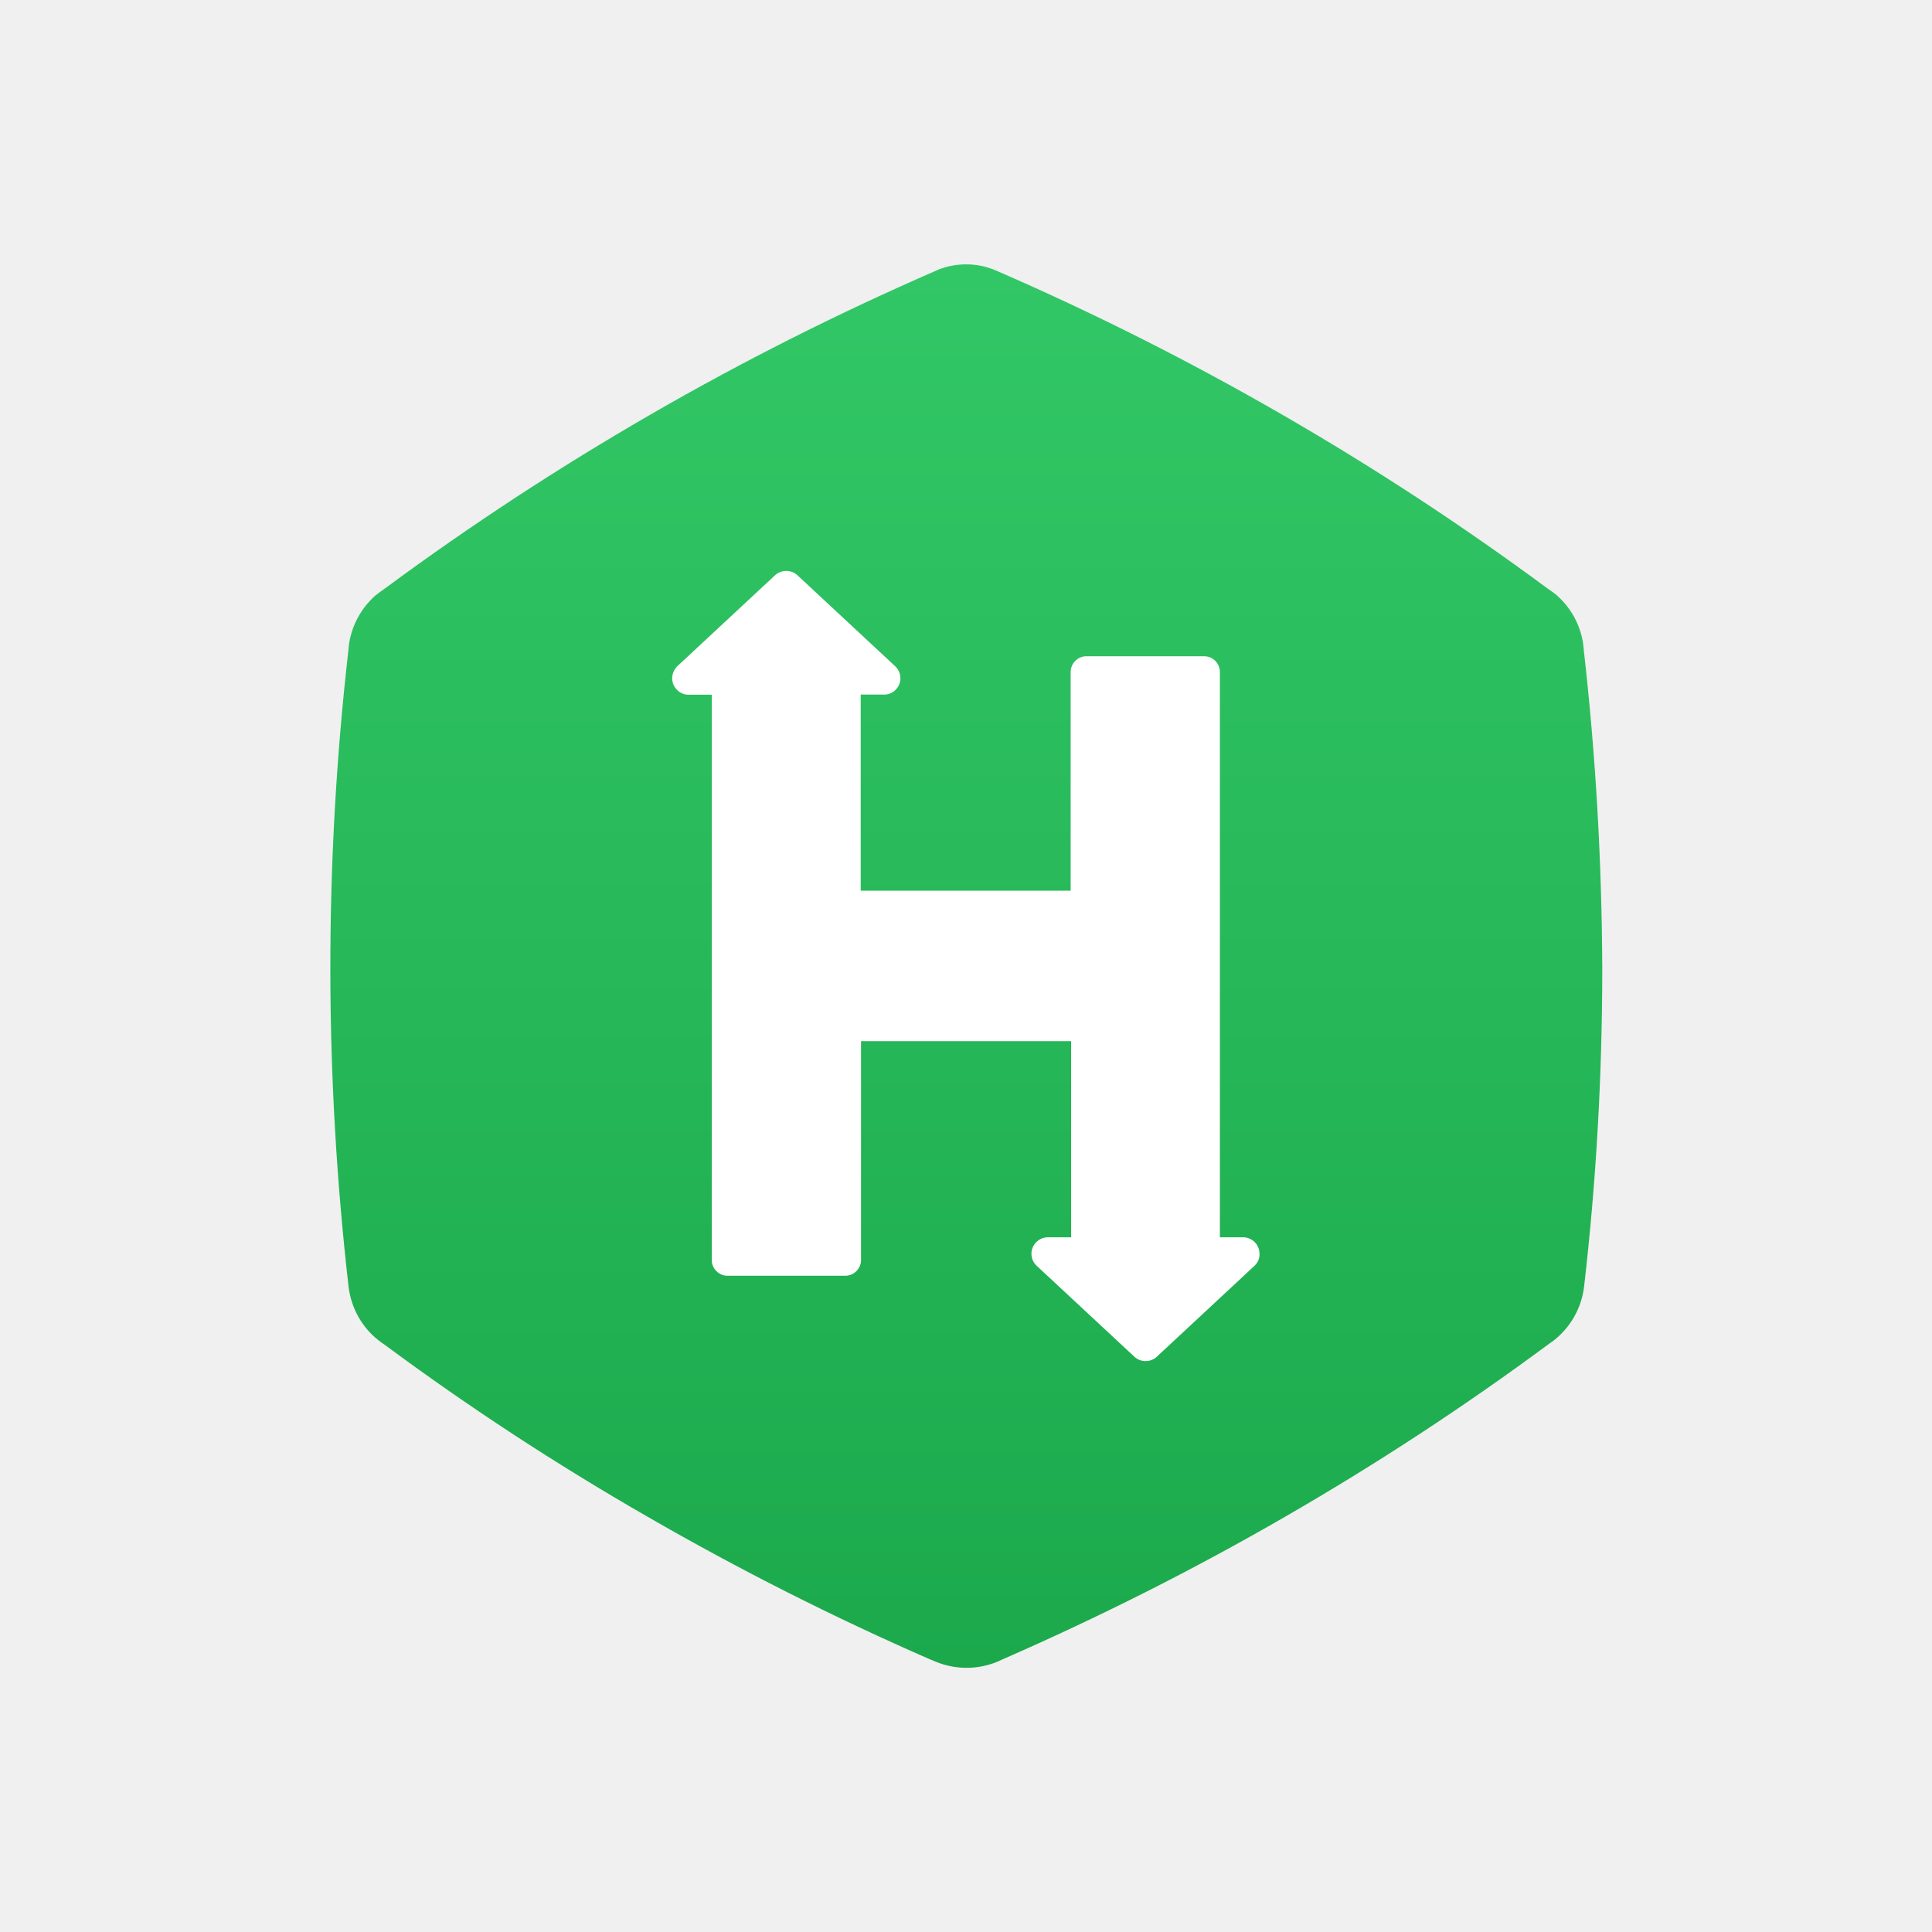
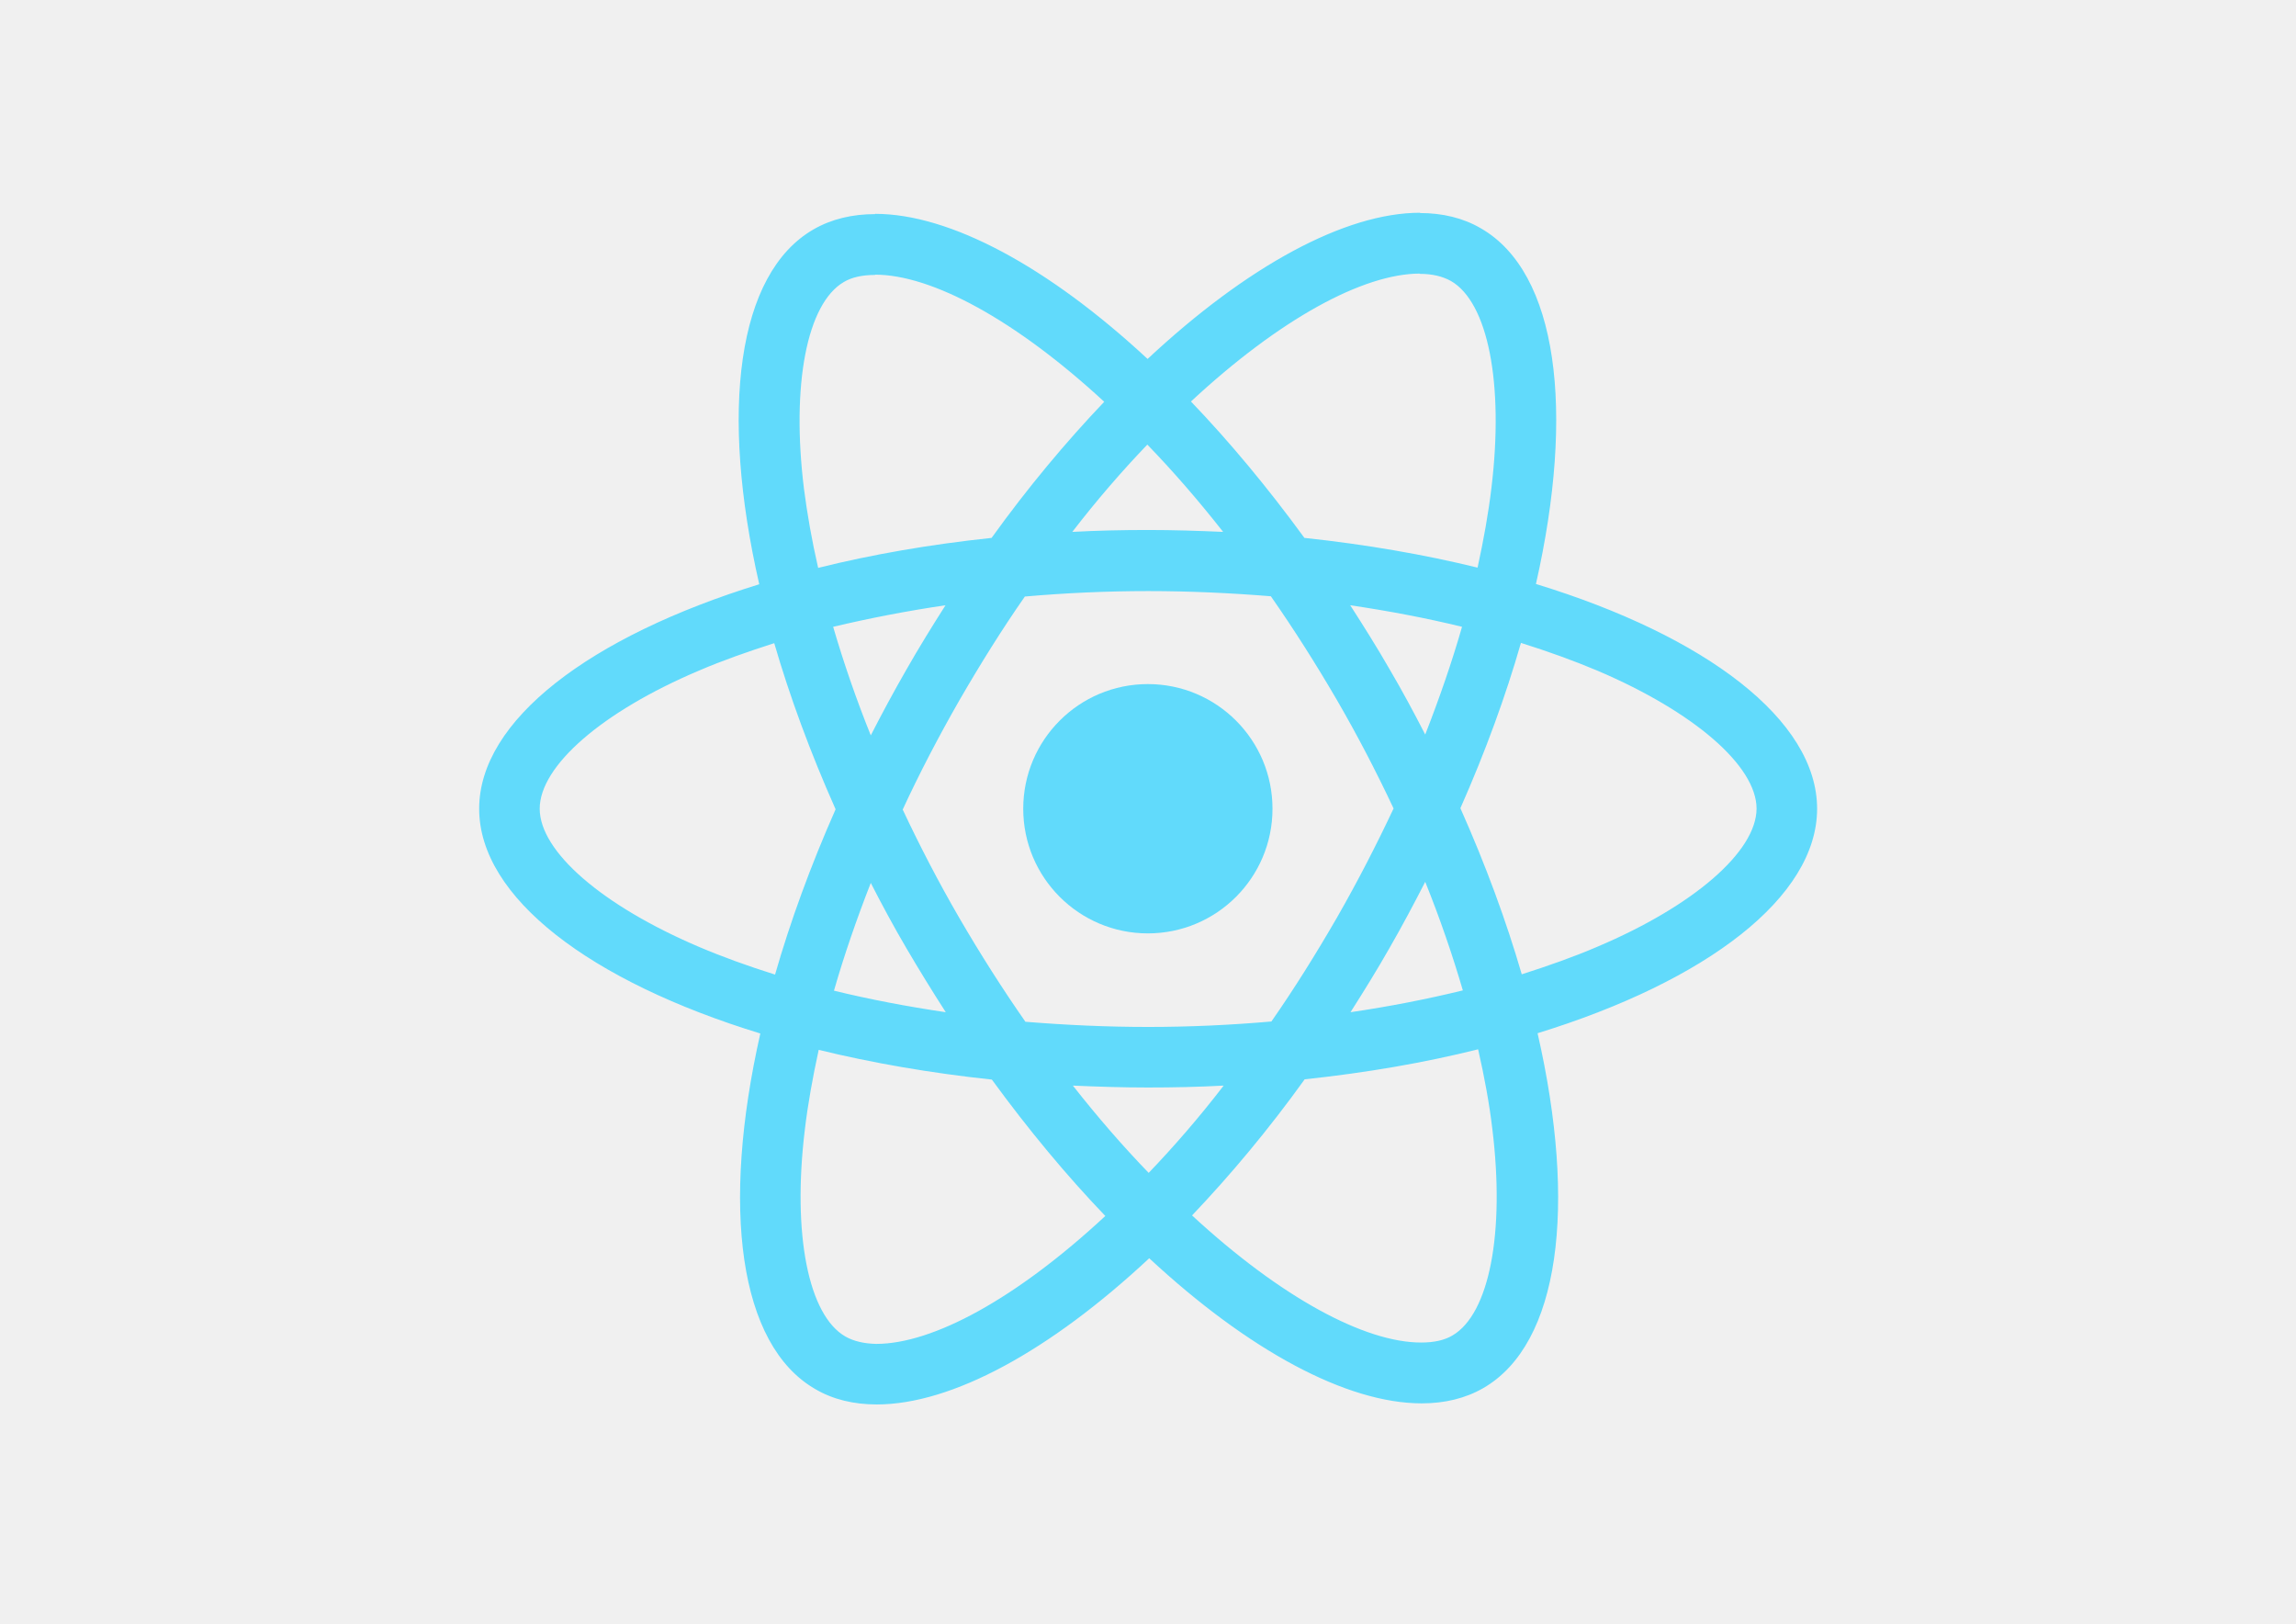
- <svg xmlns="http://www.w3.org/2000/svg" version="1.1" id="Layer_1" x="0px" y="0px" viewBox="0 0 1200 1200" style="enable-background:new 0 0 1200 1200;" xml:space="preserve">
-   <style type="text/css">
- 	.st0{fill:#FFFFFF;}
- 	.st1{fill:url(#SVGID_1_);}
- </style>
-   <g>
-     <rect x="376.8" y="323.9" class="st0" width="446.4" height="552.2" />
-     <linearGradient id="SVGID_1_" gradientUnits="userSpaceOnUse" x1="600" y1="162.072" x2="600" y2="1033.76" gradientTransform="matrix(1 0 0 -1 0 1197.89)">
-       <stop offset="0" style="stop-color:#1BA94C" />
-       <stop offset="1" style="stop-color:#32C766" />
-     </linearGradient>
-     <path class="st1" d="M983.8,404.5c-0.2-1.8-0.3-3.6-0.6-5.5c-1.9-11.3-7.6-21.6-16.1-29.1c-0.1-0.2-0.2-0.3-0.3-0.3   c-1.8-1.4-3.6-2.8-5.5-4c-52.7-39-107.5-74.9-164.3-107.7c-57.1-33-116.1-62.8-176.6-89.1c-1.2-0.6-2.5-1.1-3.8-1.6   c-0.2-0.1-0.4-0.2-0.6-0.2c-5.1-1.9-10.5-2.8-15.9-2.8c-5.7,0-11.3,1-16.6,3c-0.8,0.3-1.6,0.6-2.3,1   c-121,52.6-235.6,118.7-341.7,197c-2.2,1.5-4.3,3.1-6.5,4.8c-0.1,0-0.2,0.1-0.2,0.2c-8.4,7.6-14,17.8-15.9,29   c-0.3,1.8-0.4,3.6-0.6,5.5c-14.9,131.1-14.8,263.5,0.2,394.5c1.6,13.3,8.4,25.5,19.1,33.7c0.9,0.7,1.8,1.3,2.7,1.9   c52.5,38.9,107.2,74.7,163.8,107.2c57,32.9,115.8,62.6,176.1,88.9c0.1,0,0.1,0,0.2,0c1.1,0.6,2.3,1,3.5,1.5   c11.9,4.7,25.2,4.7,37.1-0.1c0.3-0.2,0.7-0.3,1-0.4c0.8-0.4,1.8-0.8,2.6-1.2c60.2-26.3,119-55.9,175.9-88.8   c56.5-32.6,111.2-68.4,163.6-107.2c0.9-0.6,1.8-1.3,2.7-1.9c10.6-8.2,17.5-20.3,19.1-33.6c7.6-65.7,11.3-131.8,11.3-198   C994.9,535.3,991.2,469.7,983.8,404.5z M779.2,786.2l-60.7,56.5c-3.9,3.6-10,3.6-13.9,0l-60.7-56.5c-4.1-3.8-4.4-10.3-0.5-14.4   c1.9-2.1,4.6-3.3,7.5-3.3h14.4V646.7H534.8v135.9c0,5.4-4.4,9.8-9.8,9.8c0,0,0,0,0,0h-73.1c-5.4,0-9.8-4.4-9.8-9.8V431.5h-14.4   c-5.6,0-10.2-4.6-10.2-10.2c0-2.8,1.2-5.5,3.2-7.5l60.7-56.5c3.9-3.6,10-3.6,13.9,0l60.7,56.5c4.1,3.8,4.4,10.3,0.5,14.4   c-1.9,2.1-4.6,3.3-7.5,3.2h-14.4v121.8h130.4V417.4c0-5.4,4.4-9.8,9.8-9.8h73.1c5.4,0,9.8,4.4,9.8,9.8v351.1h14.4   c5.6,0,10.2,4.6,10.2,10.2C782.5,781.5,781.3,784.2,779.2,786.2z" />
+ <svg xmlns="http://www.w3.org/2000/svg" viewBox="0 0 841.9 595.3">
+   <g fill="#61DAFB">
+     <path d="M666.3 296.5c0-32.5-40.7-63.3-103.1-82.4 14.4-63.6 8-114.2-20.2-130.4-6.5-3.8-14.1-5.6-22.4-5.6v22.3c4.6 0 8.3.9 11.4 2.6 13.6 7.8 19.5 37.5 14.9 75.7-1.1 9.4-2.9 19.3-5.1 29.4-19.6-4.8-41-8.5-63.5-10.9-13.5-18.5-27.5-35.3-41.6-50 32.6-30.3 63.2-46.9 84-46.9V78c-27.5 0-63.5 19.6-99.9 53.6-36.4-33.8-72.4-53.2-99.9-53.2v22.3c20.7 0 51.4 16.5 84 46.6-14 14.7-28 31.4-41.3 49.9-22.6 2.4-44 6.1-63.6 11-2.3-10-4-19.7-5.2-29-4.7-38.2 1.1-67.9 14.6-75.8 3-1.8 6.9-2.6 11.5-2.6V78.5c-8.4 0-16 1.8-22.6 5.6-28.1 16.2-34.4 66.7-19.9 130.1-62.2 19.2-102.7 49.9-102.7 82.3 0 32.5 40.7 63.3 103.1 82.4-14.4 63.6-8 114.2 20.2 130.4 6.5 3.8 14.1 5.6 22.5 5.6 27.5 0 63.5-19.6 99.9-53.6 36.4 33.8 72.4 53.2 99.9 53.2 8.4 0 16-1.8 22.6-5.6 28.1-16.2 34.4-66.7 19.9-130.1 62-19.1 102.5-49.9 102.5-82.3zm-130.2-66.7c-3.7 12.9-8.3 26.2-13.5 39.5-4.1-8-8.4-16-13.1-24-4.6-8-9.5-15.8-14.4-23.4 14.2 2.1 27.9 4.7 41 7.9zm-45.8 106.5c-7.8 13.5-15.8 26.3-24.1 38.2-14.9 1.3-30 2-45.2 2-15.1 0-30.2-.7-45-1.9-8.3-11.9-16.4-24.6-24.2-38-7.6-13.1-14.5-26.4-20.8-39.8 6.2-13.4 13.2-26.8 20.7-39.9 7.8-13.5 15.8-26.3 24.1-38.2 14.9-1.3 30-2 45.2-2 15.1 0 30.2.7 45 1.9 8.3 11.9 16.4 24.6 24.2 38 7.6 13.1 14.5 26.4 20.8 39.8-6.3 13.4-13.2 26.8-20.7 39.9zm32.3-13c5.4 13.4 10 26.8 13.8 39.8-13.1 3.2-26.9 5.9-41.2 8 4.9-7.7 9.8-15.6 14.4-23.7 4.6-8 8.9-16.1 13-24.1zM421.2 430c-9.3-9.6-18.6-20.3-27.8-32 9 .4 18.2.7 27.5.7 9.4 0 18.7-.2 27.8-.7-9 11.7-18.3 22.4-27.5 32zm-74.4-58.9c-14.2-2.1-27.9-4.7-41-7.9 3.7-12.9 8.3-26.2 13.5-39.5 4.1 8 8.4 16 13.1 24 4.7 8 9.5 15.8 14.4 23.4zM420.7 163c9.3 9.6 18.6 20.3 27.8 32-9-.4-18.2-.7-27.5-.7-9.4 0-18.7.2-27.8.7 9-11.7 18.3-22.4 27.5-32zm-74 58.9c-4.9 7.7-9.8 15.6-14.4 23.7-4.6 8-8.9 16-13 24-5.4-13.4-10-26.8-13.8-39.8 13.1-3.1 26.9-5.8 41.2-7.9zm-90.5 125.2c-35.4-15.1-58.3-34.9-58.3-50.6 0-15.7 22.9-35.6 58.3-50.6 8.6-3.7 18-7 27.7-10.1 5.7 19.6 13.2 40 22.5 60.9-9.2 20.8-16.6 41.1-22.2 60.6-9.9-3.1-19.3-6.5-28-10.2zM310 490c-13.6-7.8-19.5-37.5-14.9-75.7 1.1-9.4 2.9-19.3 5.1-29.4 19.6 4.8 41 8.5 63.5 10.9 13.5 18.5 27.5 35.3 41.6 50-32.6 30.3-63.2 46.9-84 46.9-4.5-.1-8.3-1-11.3-2.7zm237.2-76.2c4.7 38.2-1.1 67.9-14.6 75.8-3 1.8-6.9 2.6-11.5 2.6-20.7 0-51.4-16.5-84-46.6 14-14.7 28-31.4 41.3-49.9 22.6-2.4 44-6.1 63.6-11 2.3 10.1 4.1 19.8 5.2 29.1zm38.5-66.7c-8.6 3.7-18 7-27.7 10.1-5.7-19.6-13.2-40-22.5-60.9 9.2-20.8 16.6-41.1 22.2-60.6 9.9 3.1 19.3 6.5 28.1 10.2 35.4 15.1 58.3 34.9 58.3 50.6-.1 15.7-23 35.6-58.4 50.6zM320.8 78.4z" />
+     <circle cx="420.9" cy="296.5" r="45.7" />
+     <path d="M520.5 78.1z" />
  </g>
</svg>
